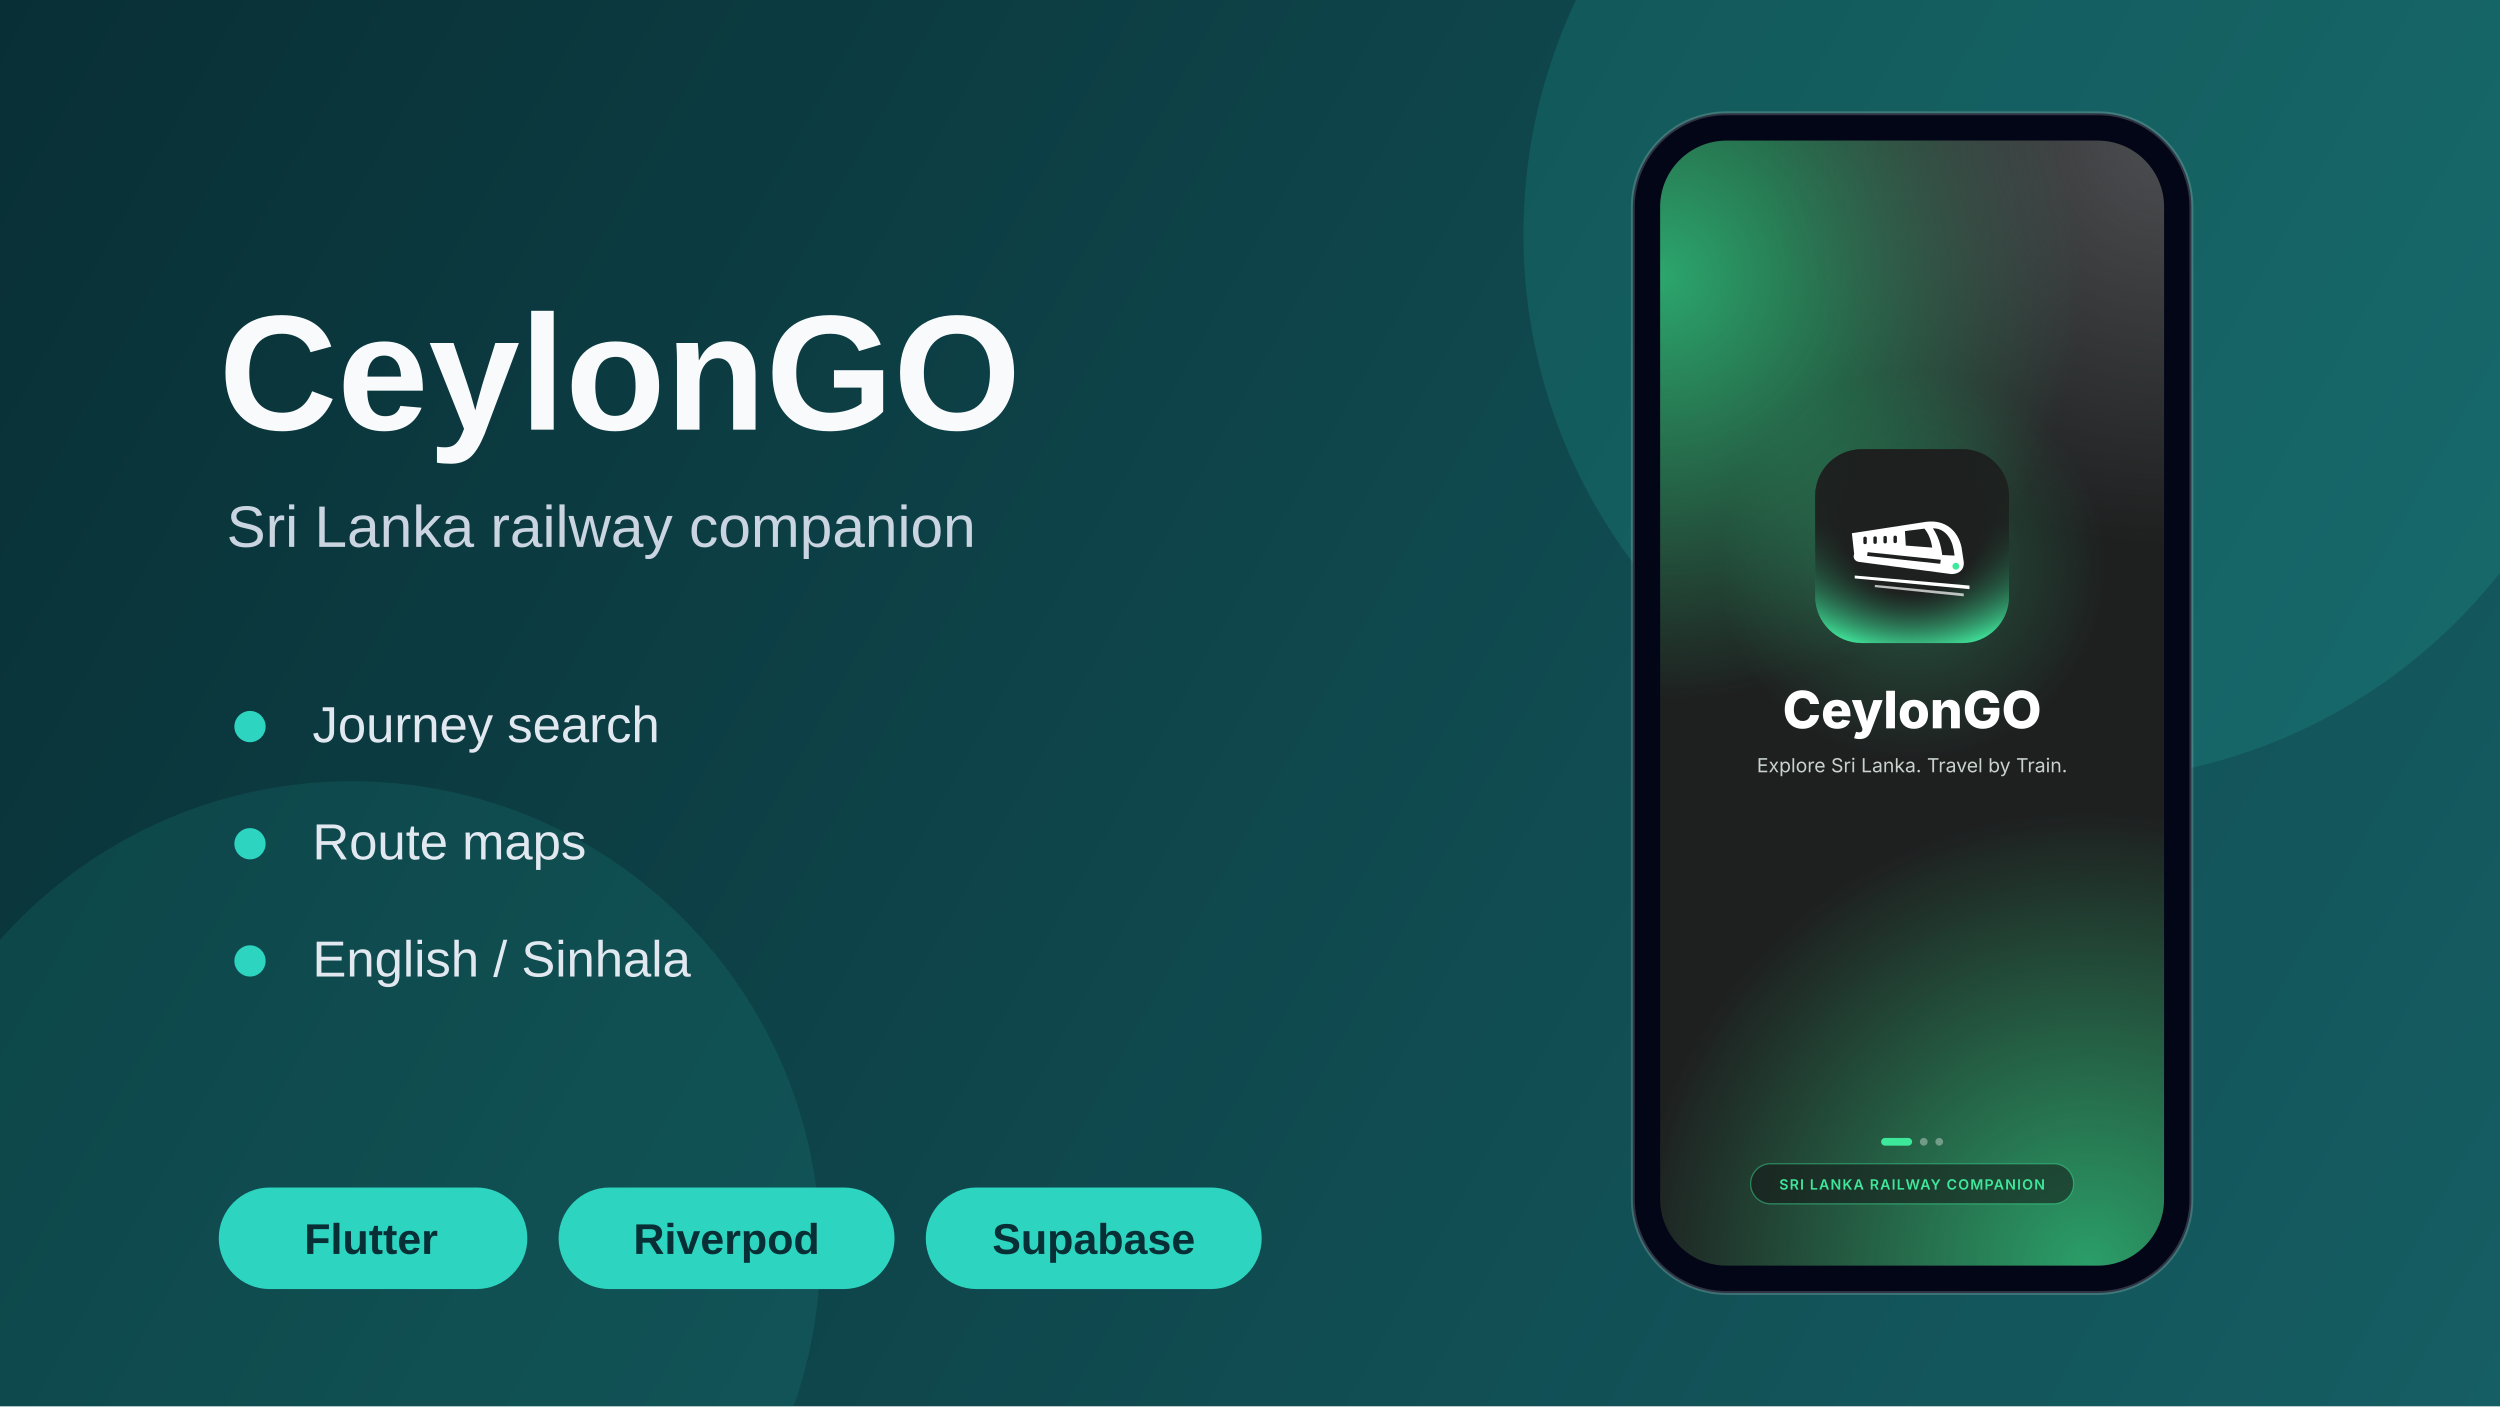
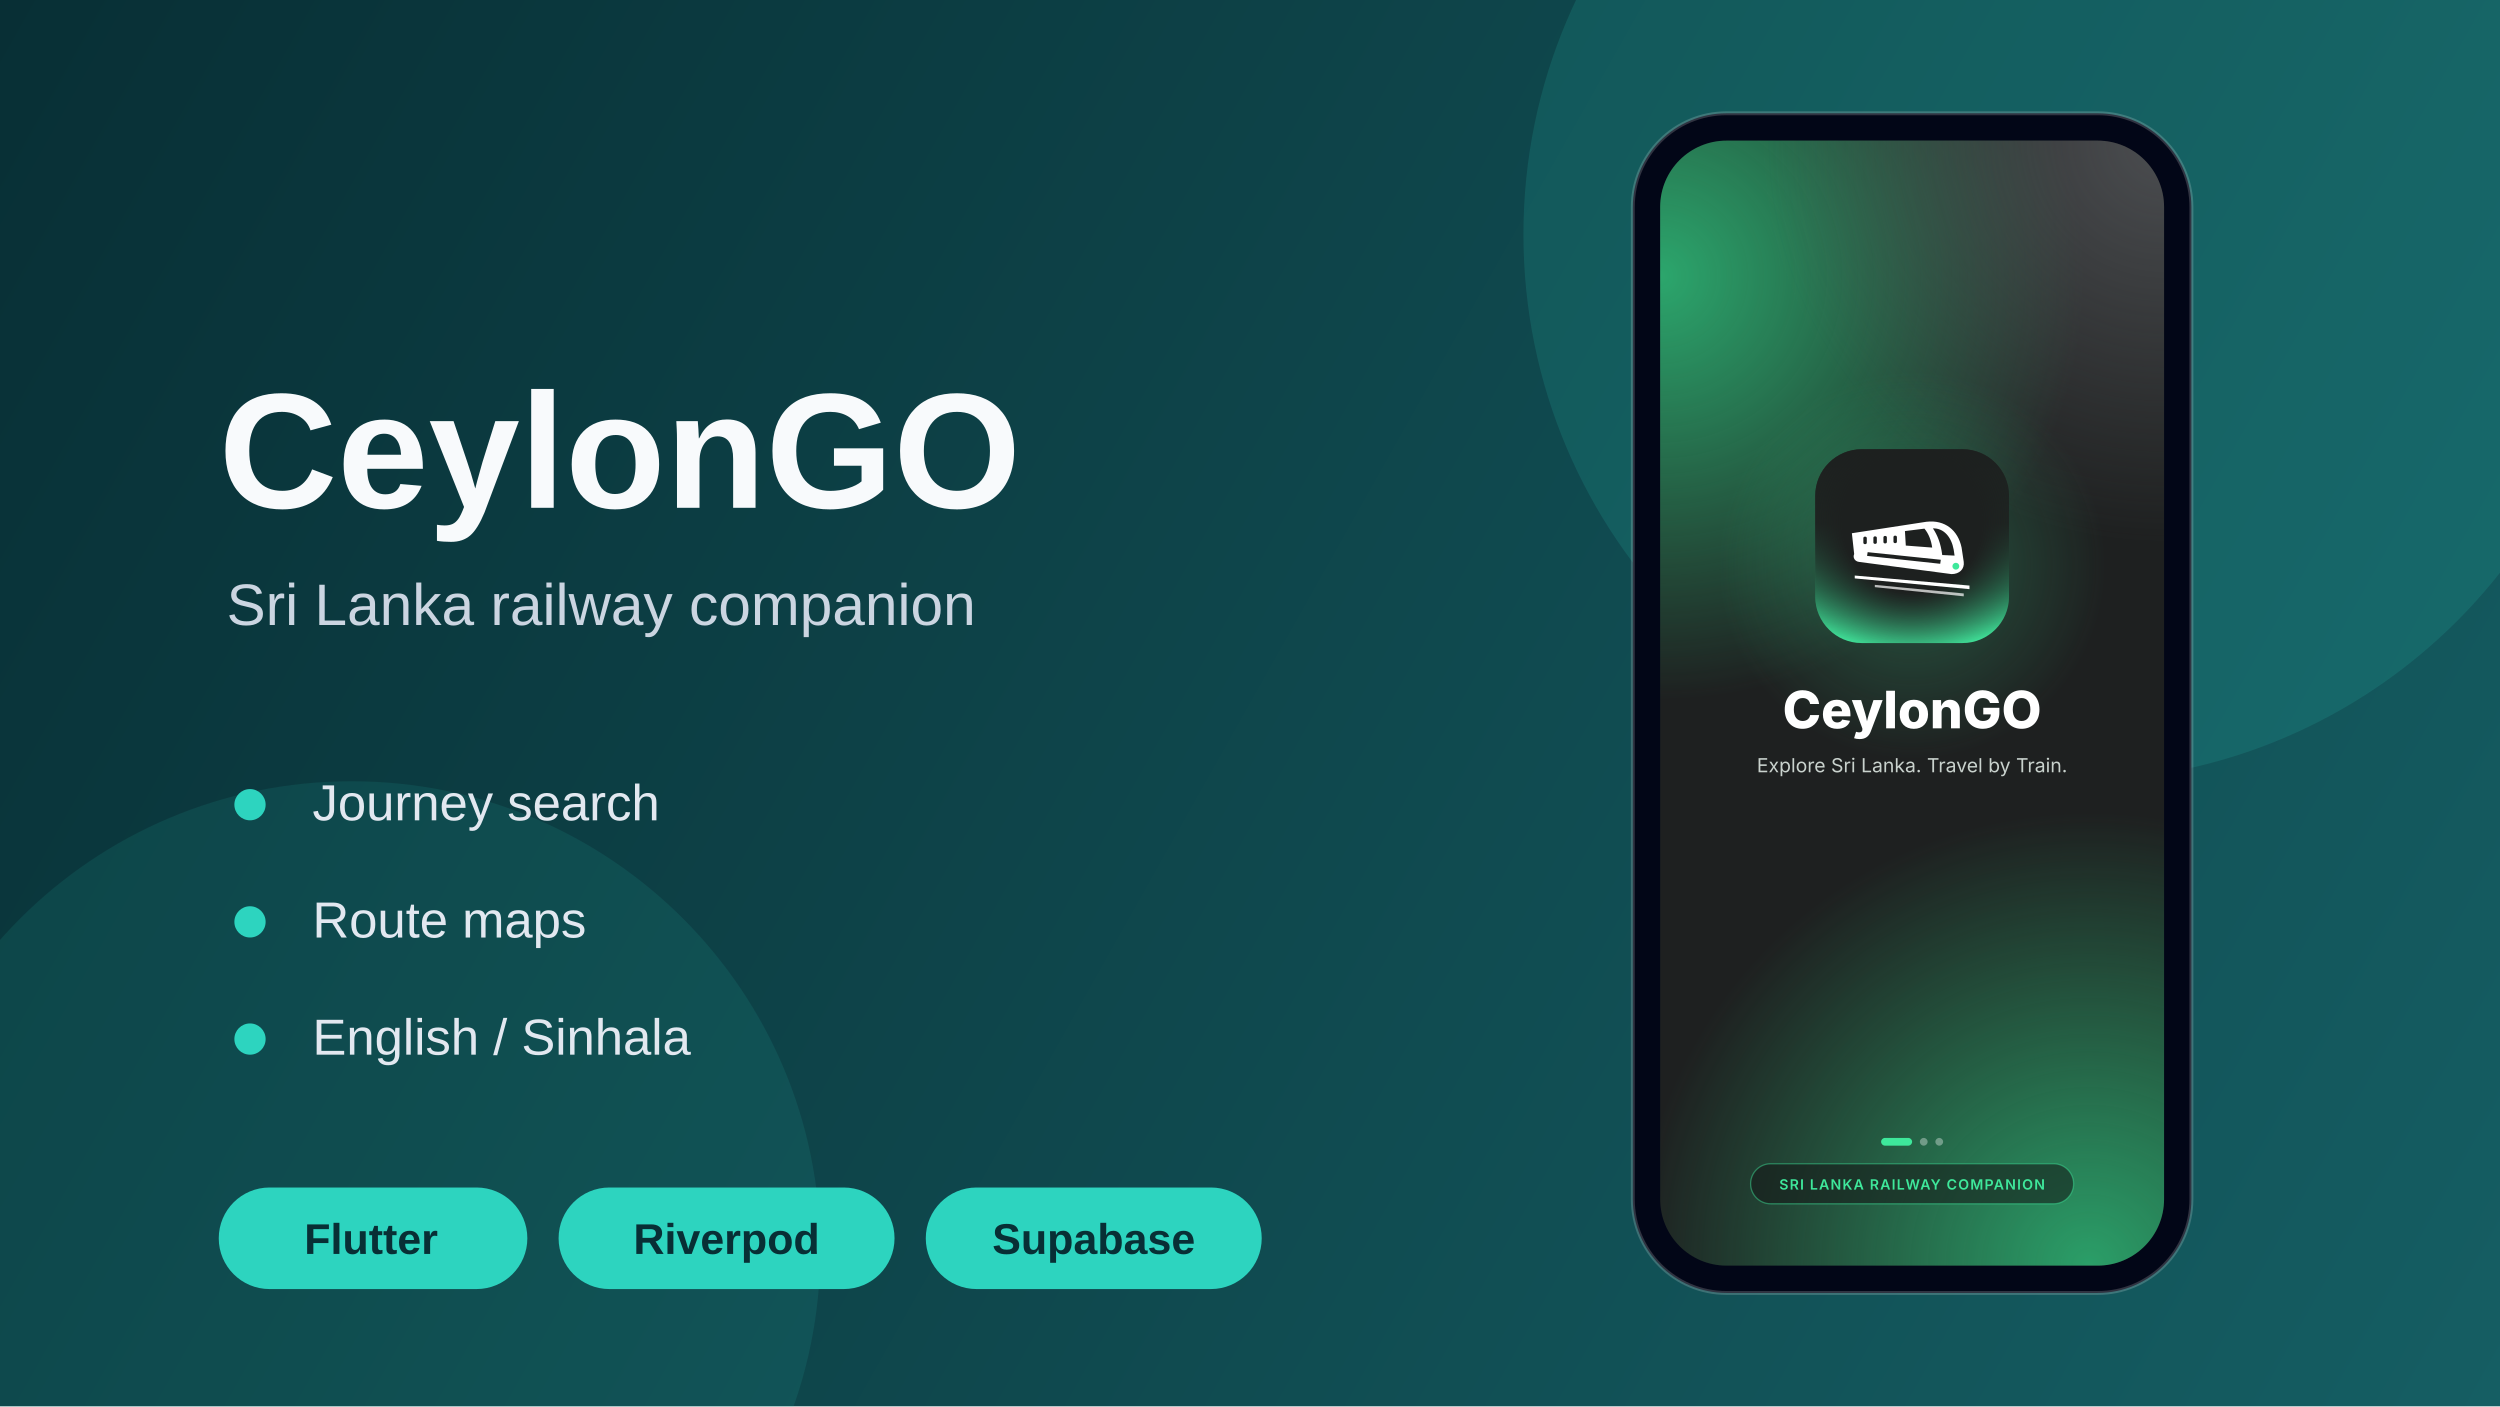
<svg xmlns="http://www.w3.org/2000/svg" width="640" height="360" viewBox="0 0 640 360" fill="none" role="img" aria-label="CeylonGO Sri Lanka railway companion illustration">
  <defs>
    <linearGradient id="bg" x1="0" y1="0" x2="640" y2="360" gradientUnits="userSpaceOnUse">
      <stop stop-color="#082f35" />
      <stop offset="1" stop-color="#155e63" />
    </linearGradient>
  </defs>
  <rect width="640" height="360" fill="url(#bg)" />
  <circle cx="530" cy="60" r="140" fill="#2dd4bf" opacity="0.14" />
  <circle cx="90" cy="320" r="120" fill="#2dd4bf" opacity="0.10" />
  <g font-family="Segoe UI, Arial, sans-serif">
-     <text x="56" y="110" font-size="42" font-weight="700" fill="#f8fafc">CeylonGO</text>
-     <text x="58" y="140" font-size="15" fill="#cbd5e1">Sri Lanka railway companion</text>
-     <circle cx="64" cy="186" r="4" fill="#2dd4bf" />
-     <text x="80" y="190" font-size="13" fill="#e2e8f0">Journey search</text>
-     <circle cx="64" cy="216" r="4" fill="#2dd4bf" />
-     <text x="80" y="220" font-size="13" fill="#e2e8f0">Route maps</text>
-     <circle cx="64" cy="246" r="4" fill="#2dd4bf" />
-     <text x="80" y="250" font-size="13" fill="#e2e8f0">English / Sinhala</text>
+     <g transform="translate(0 20)">
+       <text x="56" y="110" font-size="42" font-weight="700" fill="#f8fafc">CeylonGO</text>
+       <text x="58" y="140" font-size="15" fill="#cbd5e1">Sri Lanka railway companion</text>
+       <circle cx="64" cy="186" r="4" fill="#2dd4bf" />
+       <text x="80" y="190" font-size="13" fill="#e2e8f0">Journey search</text>
+       <circle cx="64" cy="216" r="4" fill="#2dd4bf" />
+       <text x="80" y="220" font-size="13" fill="#e2e8f0">Route maps</text>
+       <circle cx="64" cy="246" r="4" fill="#2dd4bf" />
+       <text x="80" y="250" font-size="13" fill="#e2e8f0">English / Sinhala</text>
+     </g>
    <rect x="56" y="304" width="79" height="26" rx="13" fill="#2dd4bf" />
    <text x="95" y="321" text-anchor="middle" font-size="11" font-weight="600" fill="#082f35">Flutter</text>
    <rect x="143" y="304" width="86" height="26" rx="13" fill="#2dd4bf" />
    <text x="186" y="321" text-anchor="middle" font-size="11" font-weight="600" fill="#082f35">Riverpod</text>
    <rect x="237" y="304" width="86" height="26" rx="13" fill="#2dd4bf" />
    <text x="280" y="321" text-anchor="middle" font-size="11" font-weight="600" fill="#082f35">Supabase</text>
  </g>
  <rect x="418" y="29" width="143" height="302" rx="24" fill="#020617" stroke="#ffffff" stroke-opacity="0.18" />
  <clipPath id="screen">
    <rect x="425" y="36" width="129" height="288" rx="17" />
  </clipPath>
  <g clip-path="url(#screen)">
    <svg x="425" y="36" width="129" height="288" viewBox="0 0 390 871" preserveAspectRatio="xMidYMid slice" font-family="Plus Jakarta Sans, Inter, Segoe UI, Arial, sans-serif">
      <defs>
        <radialGradient id="g1" cx="0" cy="105" r="328" gradientUnits="userSpaceOnUse">
          <stop stop-color="#2EBE7A" stop-opacity="0.85" />
          <stop offset="1" stop-color="#2EBE7A" stop-opacity="0" />
        </radialGradient>
        <radialGradient id="g2" cx="390" cy="0" r="312" gradientUnits="userSpaceOnUse">
          <stop stop-color="#5A5C60" stop-opacity="0.75" />
          <stop offset="1" stop-color="#5A5C60" stop-opacity="0" />
        </radialGradient>
        <radialGradient id="g3" cx="332" cy="871" r="351" gradientUnits="userSpaceOnUse">
          <stop stop-color="#2EBE7A" stop-opacity="0.8" />
          <stop offset="1" stop-color="#2EBE7A" stop-opacity="0" />
        </radialGradient>
        <linearGradient id="tile" x1="0" y1="0" x2="0" y2="1">
          <stop stop-color="#1D201F" />
          <stop offset="0.38" stop-color="#1F2A25" />
          <stop offset="0.72" stop-color="#2C8A60" />
          <stop offset="1" stop-color="#43F0A2" />
        </linearGradient>
        <radialGradient id="core" cx="0.5" cy="0.38" r="0.72">
          <stop stop-color="#1D201F" />
          <stop offset="0.5" stop-color="#1D201F" />
          <stop offset="1" stop-color="#1D201F" stop-opacity="0" />
        </radialGradient>
        <radialGradient id="halo" cx="195" cy="329" r="150" gradientUnits="userSpaceOnUse">
          <stop stop-color="#3EE89B" stop-opacity="0.28" />
          <stop offset="1" stop-color="#3EE89B" stop-opacity="0" />
        </radialGradient>
      </defs>
      <rect width="390" height="871" fill="#1E2020" />
      <rect width="390" height="871" fill="url(#g1)" />
      <rect width="390" height="871" fill="url(#g2)" />
      <rect width="390" height="871" fill="url(#g3)" />
      <circle cx="195" cy="329" r="150" fill="url(#halo)" />
      <rect x="120" y="239" width="150" height="150" rx="36" fill="url(#tile)" />
      <rect x="120" y="239" width="150" height="150" rx="36" fill="url(#core)" />
      <g transform="translate(139.5 258.5) scale(1.11)">
        <path fill="#FFFFFF" fill-rule="evenodd" d="M8 41 L60 33 C73 31.5 82 39 84.5 51 L86 61 C86.6 66 83 69.5 77.5 69.5 L13 61 C10 60.6 8.5 58 9.6 55.5 Z M64.5 37.6 C72 37.4 77.4 43.5 79 52.5 L79.6 56.6 L71 56.2 C70 48 67.6 42.2 64.5 37.6 Z M45 39.5 L58.6 37.8 C61.6 41.4 63.3 46 64 51 L45.6 49.6 Z M19 54.2 L70 59.5 L69.6 62.3 L18.6 56.8 Z" />
        <g fill="#1D201F">
          <rect x="16" y="43.4" width="2.4" height="5.2" rx="1" />
          <rect x="23" y="43.2" width="2.4" height="5.2" rx="1" />
          <rect x="30" y="42.9" width="2.4" height="5.2" rx="1" />
          <rect x="37" y="42.7" width="2.4" height="5.2" rx="1" />
        </g>
        <circle cx="80.5" cy="64" r="2.4" fill="#3EE89B" />
        <path fill="#FFFFFF" d="M10 70.5 L90 77.5 L90 80 L10 72.5 Z" />
        <path fill="#FFFFFF" fill-opacity="0.7" d="M24 77 L86 83 L86 85 L24 78.6 Z" />
      </g>
      <text x="195" y="455" text-anchor="middle" font-size="40" font-weight="800" fill="#FFFFFF">CeylonGO</text>
      <text x="195" y="489" text-anchor="middle" font-size="15" fill="#C9D2CD">Explore Sri Lanka. Travel by Train.</text>
      <rect x="171" y="772" width="24" height="6" rx="3" fill="#3EE89B" />
      <circle cx="204" cy="775" r="3" fill="#FFFFFF" opacity="0.35" />
      <circle cx="216" cy="775" r="3" fill="#FFFFFF" opacity="0.35" />
      <rect x="70" y="792" width="250" height="31" rx="15.5" fill="#141616" fill-opacity="0.55" stroke="#3EE89B" stroke-opacity="0.45" />
      <text x="195" y="812" text-anchor="middle" font-size="11" font-weight="600" letter-spacing="0.88" fill="#3EE89B">SRI LANKA RAILWAY COMPANION</text>
    </svg>
  </g>
</svg>
